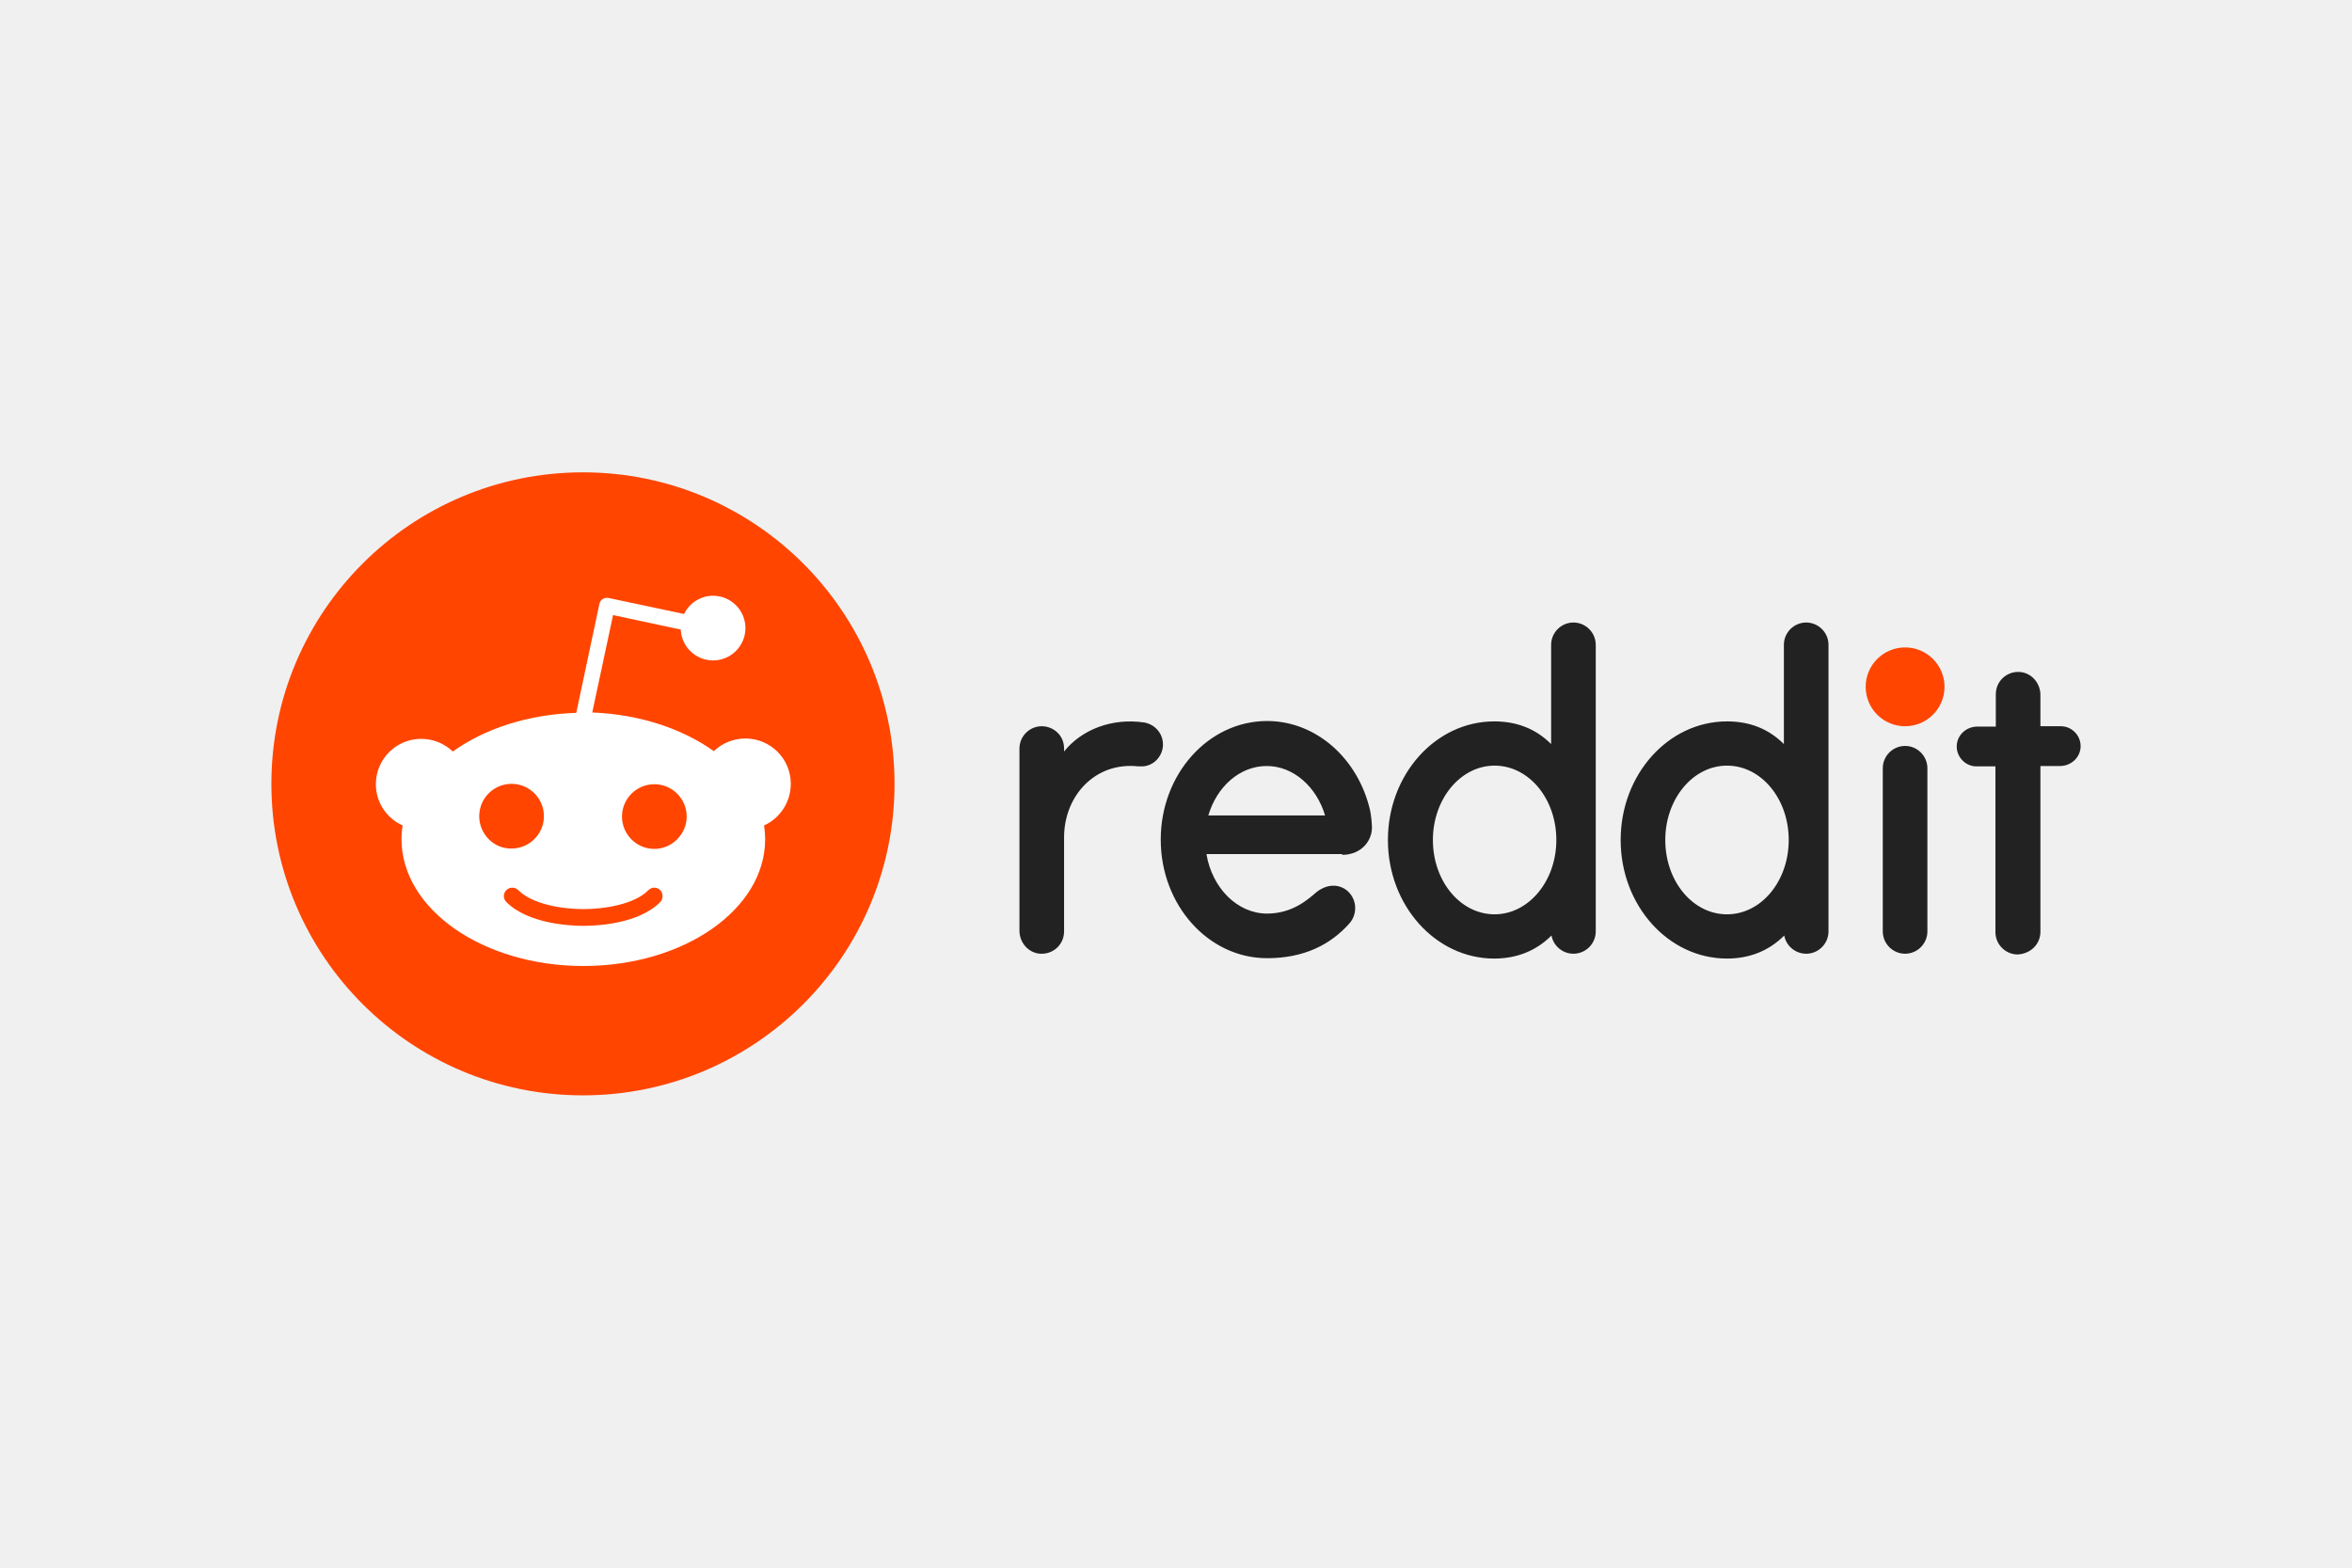
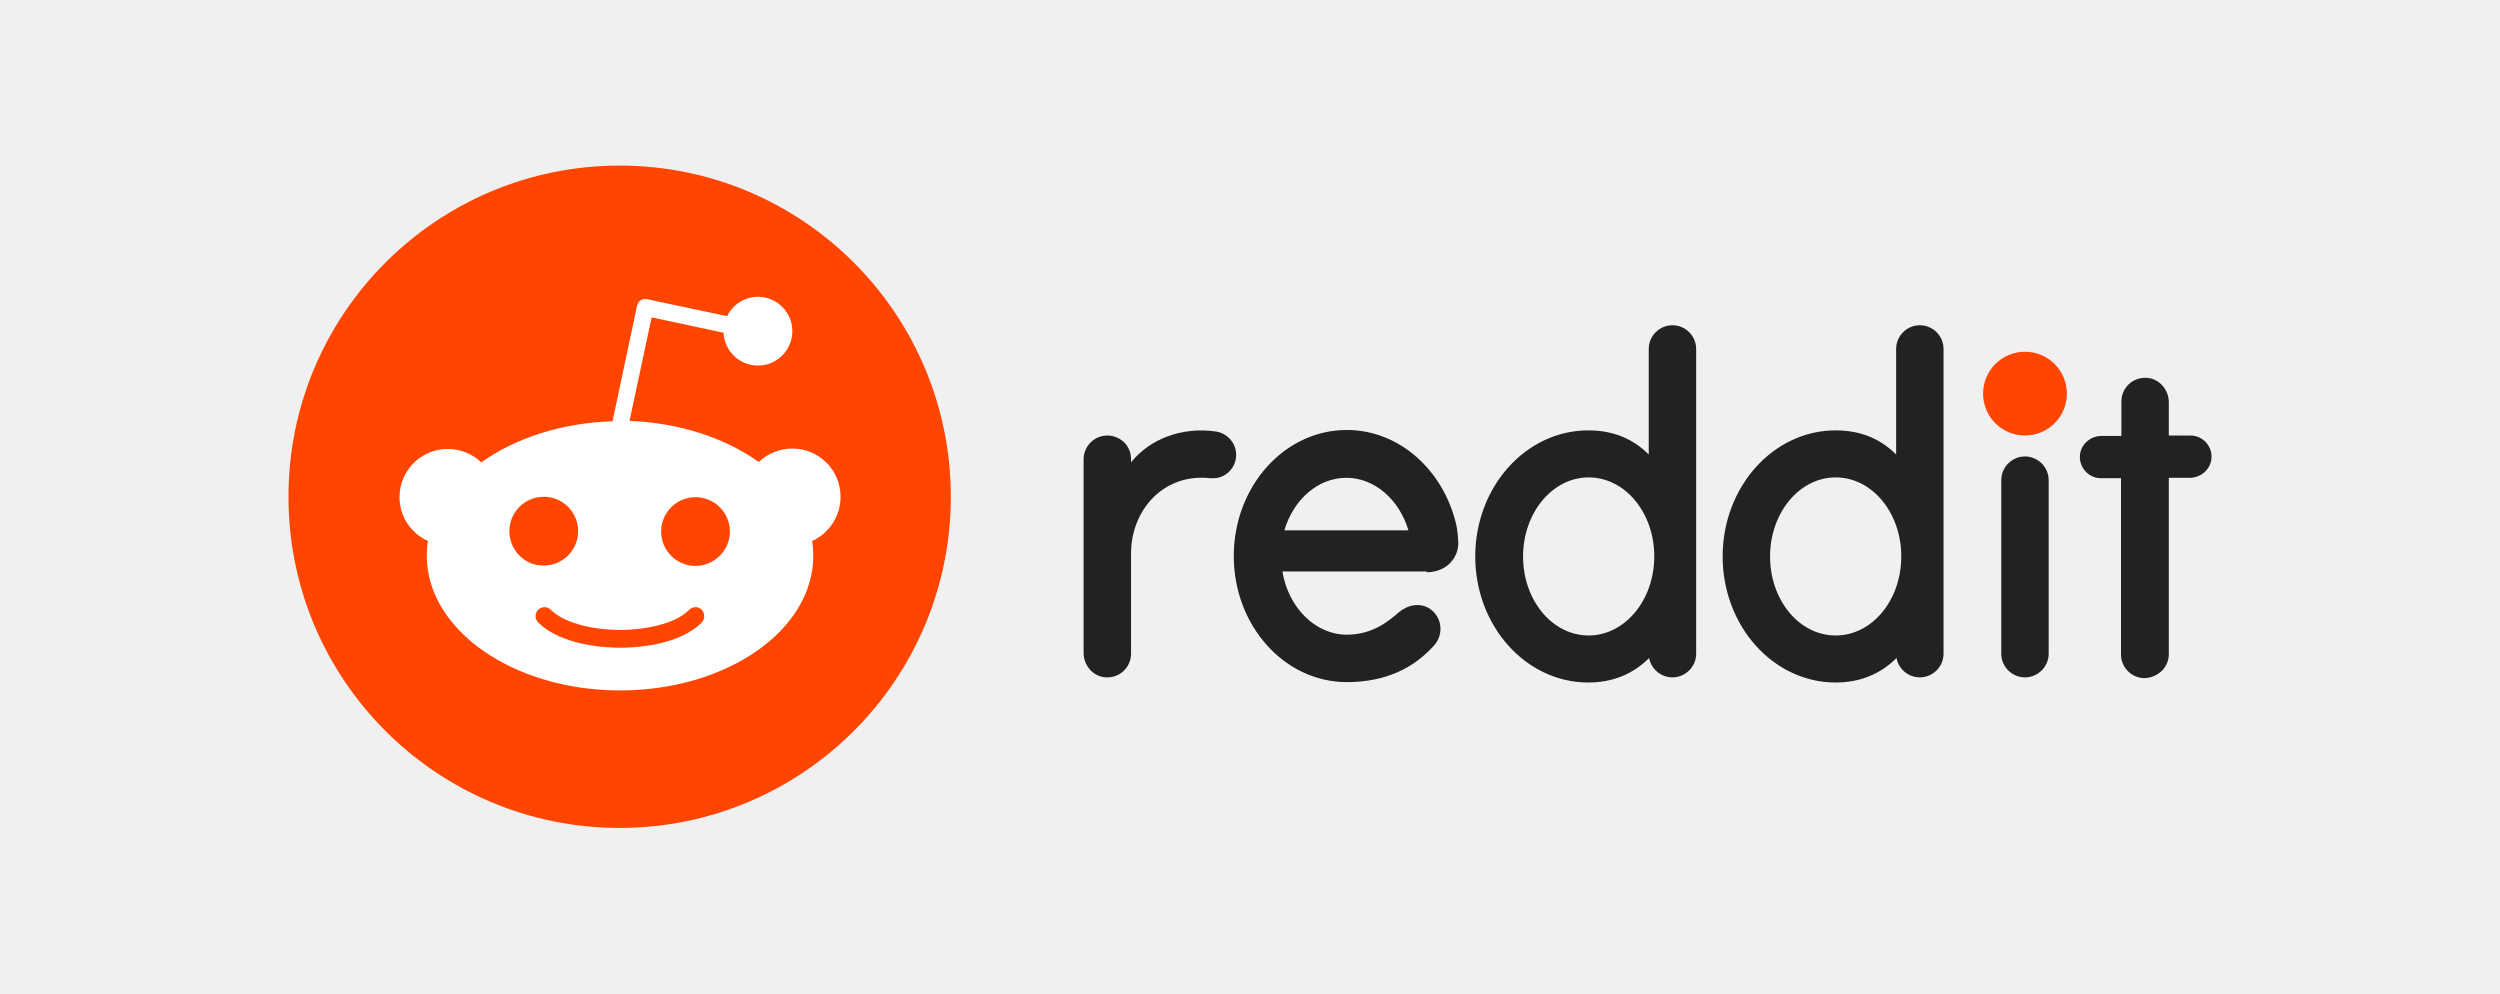
- <svg xmlns="http://www.w3.org/2000/svg" height="800" width="1200" clip-rule="evenodd" fill-rule="evenodd" stroke-linejoin="round" stroke-miterlimit="1.414" viewBox="-39.159 -22.479 339.374 134.871">
+ <svg xmlns="http://www.w3.org/2000/svg" clip-rule="evenodd" fill-rule="evenodd" stroke-linejoin="round" stroke-miterlimit="1.414" viewBox="-39.159 -22.479 339.374 134.871">
  <g transform="translate(-14.043 -10.043)">
    <circle r="5.687" cy="40.998" cx="249.773" fill="#ff4500" />
    <path d="M168.549 65.247c2.79 0 4.399-2.092 4.292-4.131-.053-1.073-.161-1.771-.268-2.307-1.717-7.403-7.725-12.876-14.861-12.876-8.476 0-15.343 7.672-15.343 17.114s6.867 17.114 15.343 17.114c5.312 0 9.121-1.931 11.857-4.989 1.341-1.502 1.073-3.809-.537-4.936-1.341-.912-3.004-.59-4.238.429-1.18 1.02-3.433 3.058-7.082 3.058-4.291 0-7.939-3.702-8.744-8.584h19.581zm-10.89-12.822c3.862 0 7.189 3.004 8.423 7.135h-16.846c1.234-4.184 4.56-7.135 8.423-7.135zm-14.968-3.112c0-1.609-1.18-2.897-2.682-3.165-4.668-.697-9.067 1.019-11.588 4.185v-.43c0-1.985-1.61-3.218-3.219-3.218-1.771 0-3.219 1.448-3.219 3.218v26.288c0 1.717 1.287 3.219 3.004 3.326 1.878.107 3.434-1.341 3.434-3.219V62.725c0-6.008 4.506-10.944 10.729-10.246h.644c1.609-.108 2.897-1.503 2.897-3.166zm110.3 3.434c0-1.771-1.448-3.219-3.218-3.219-1.771 0-3.219 1.448-3.219 3.219v23.551c0 1.771 1.448 3.219 3.219 3.219 1.77 0 3.218-1.448 3.218-3.219V52.747zm-47.854-17.811c0-1.771-1.448-3.219-3.219-3.219-1.77 0-3.218 1.448-3.218 3.219V49.26c-2.2-2.2-4.936-3.273-8.209-3.273-8.476 0-15.343 7.672-15.343 17.114s6.867 17.114 15.343 17.114c3.273 0 6.063-1.127 8.262-3.327.268 1.503 1.61 2.629 3.165 2.629 1.771 0 3.219-1.448 3.219-3.219zM190.545 73.83c-4.936 0-8.906-4.774-8.906-10.729 0-5.901 3.97-10.73 8.906-10.73s8.906 4.775 8.906 10.73-4.024 10.729-8.906 10.729zm48.176-38.894c0-1.771-1.448-3.219-3.219-3.219-1.77 0-3.219 1.448-3.219 3.219V49.26c-2.199-2.2-4.935-3.273-8.208-3.273-8.476 0-15.343 7.672-15.343 17.114s6.867 17.114 15.343 17.114c3.273 0 6.062-1.127 8.262-3.327.268 1.503 1.609 2.629 3.165 2.629 1.771 0 3.219-1.448 3.219-3.219zM224.075 73.83c-4.936 0-8.905-4.774-8.905-10.729 0-5.901 3.969-10.73 8.905-10.73s8.906 4.775 8.906 10.73-3.97 10.729-8.906 10.729zm45.225 2.522V52.425h2.844c1.502 0 2.843-1.127 2.95-2.683.108-1.663-1.233-3.057-2.843-3.057H269.3v-4.507c0-1.717-1.287-3.219-3.004-3.326-1.878-.107-3.433 1.341-3.433 3.219v4.667h-2.683c-1.502 0-2.843 1.127-2.95 2.683-.108 1.663 1.234 3.058 2.843 3.058h2.736v23.927c0 1.77 1.449 3.218 3.219 3.218 1.878-.107 3.272-1.502 3.272-3.272z" fill="#222" fill-rule="nonzero" />
  </g>
  <g transform="translate(-14.043 -10.043)">
    <circle r="44.957" cy="55" cx="59" fill="#ff4500" />
    <path d="M88.989 55c0-3.648-2.95-6.545-6.545-6.545-1.77 0-3.38.697-4.56 1.824-4.506-3.219-10.676-5.311-17.543-5.579l3.004-14.056 9.764 2.092c.108 2.468 2.146 4.453 4.668 4.453 2.575 0 4.667-2.092 4.667-4.668 0-2.575-2.092-4.667-4.667-4.667-1.824 0-3.434 1.073-4.185 2.629l-10.89-2.307c-.322-.054-.644 0-.859.161-.268.161-.429.429-.482.751l-3.327 15.665c-6.974.215-13.251 2.307-17.811 5.58a6.588 6.588 0 00-4.56-1.824c-3.648 0-6.545 2.95-6.545 6.545 0 2.682 1.609 4.935 3.863 5.955-.108.643-.161 1.287-.161 1.985 0 10.085 11.749 18.294 26.234 18.294 14.485 0 26.234-8.155 26.234-18.294 0-.644-.054-1.342-.161-1.985 2.253-1.02 3.862-3.327 3.862-6.009zm-44.957 4.667c0-2.575 2.092-4.667 4.668-4.667 2.575 0 4.667 2.092 4.667 4.667 0 2.575-2.092 4.668-4.667 4.668-2.576.053-4.668-2.093-4.668-4.668zM70.159 72.06c-3.219 3.219-9.335 3.434-11.105 3.434-1.824 0-7.94-.269-11.106-3.434-.482-.483-.482-1.234 0-1.717.483-.482 1.234-.482 1.717 0 2.039 2.039 6.331 2.736 9.389 2.736 3.058 0 7.403-.697 9.388-2.736.483-.482 1.234-.482 1.717 0 .429.483.429 1.234 0 1.717zm-.859-7.672c-2.575 0-4.667-2.092-4.667-4.667 0-2.575 2.092-4.667 4.667-4.667 2.576 0 4.668 2.092 4.668 4.667 0 2.521-2.092 4.667-4.668 4.667z" fill="#fff" fill-rule="nonzero" />
  </g>
</svg>
